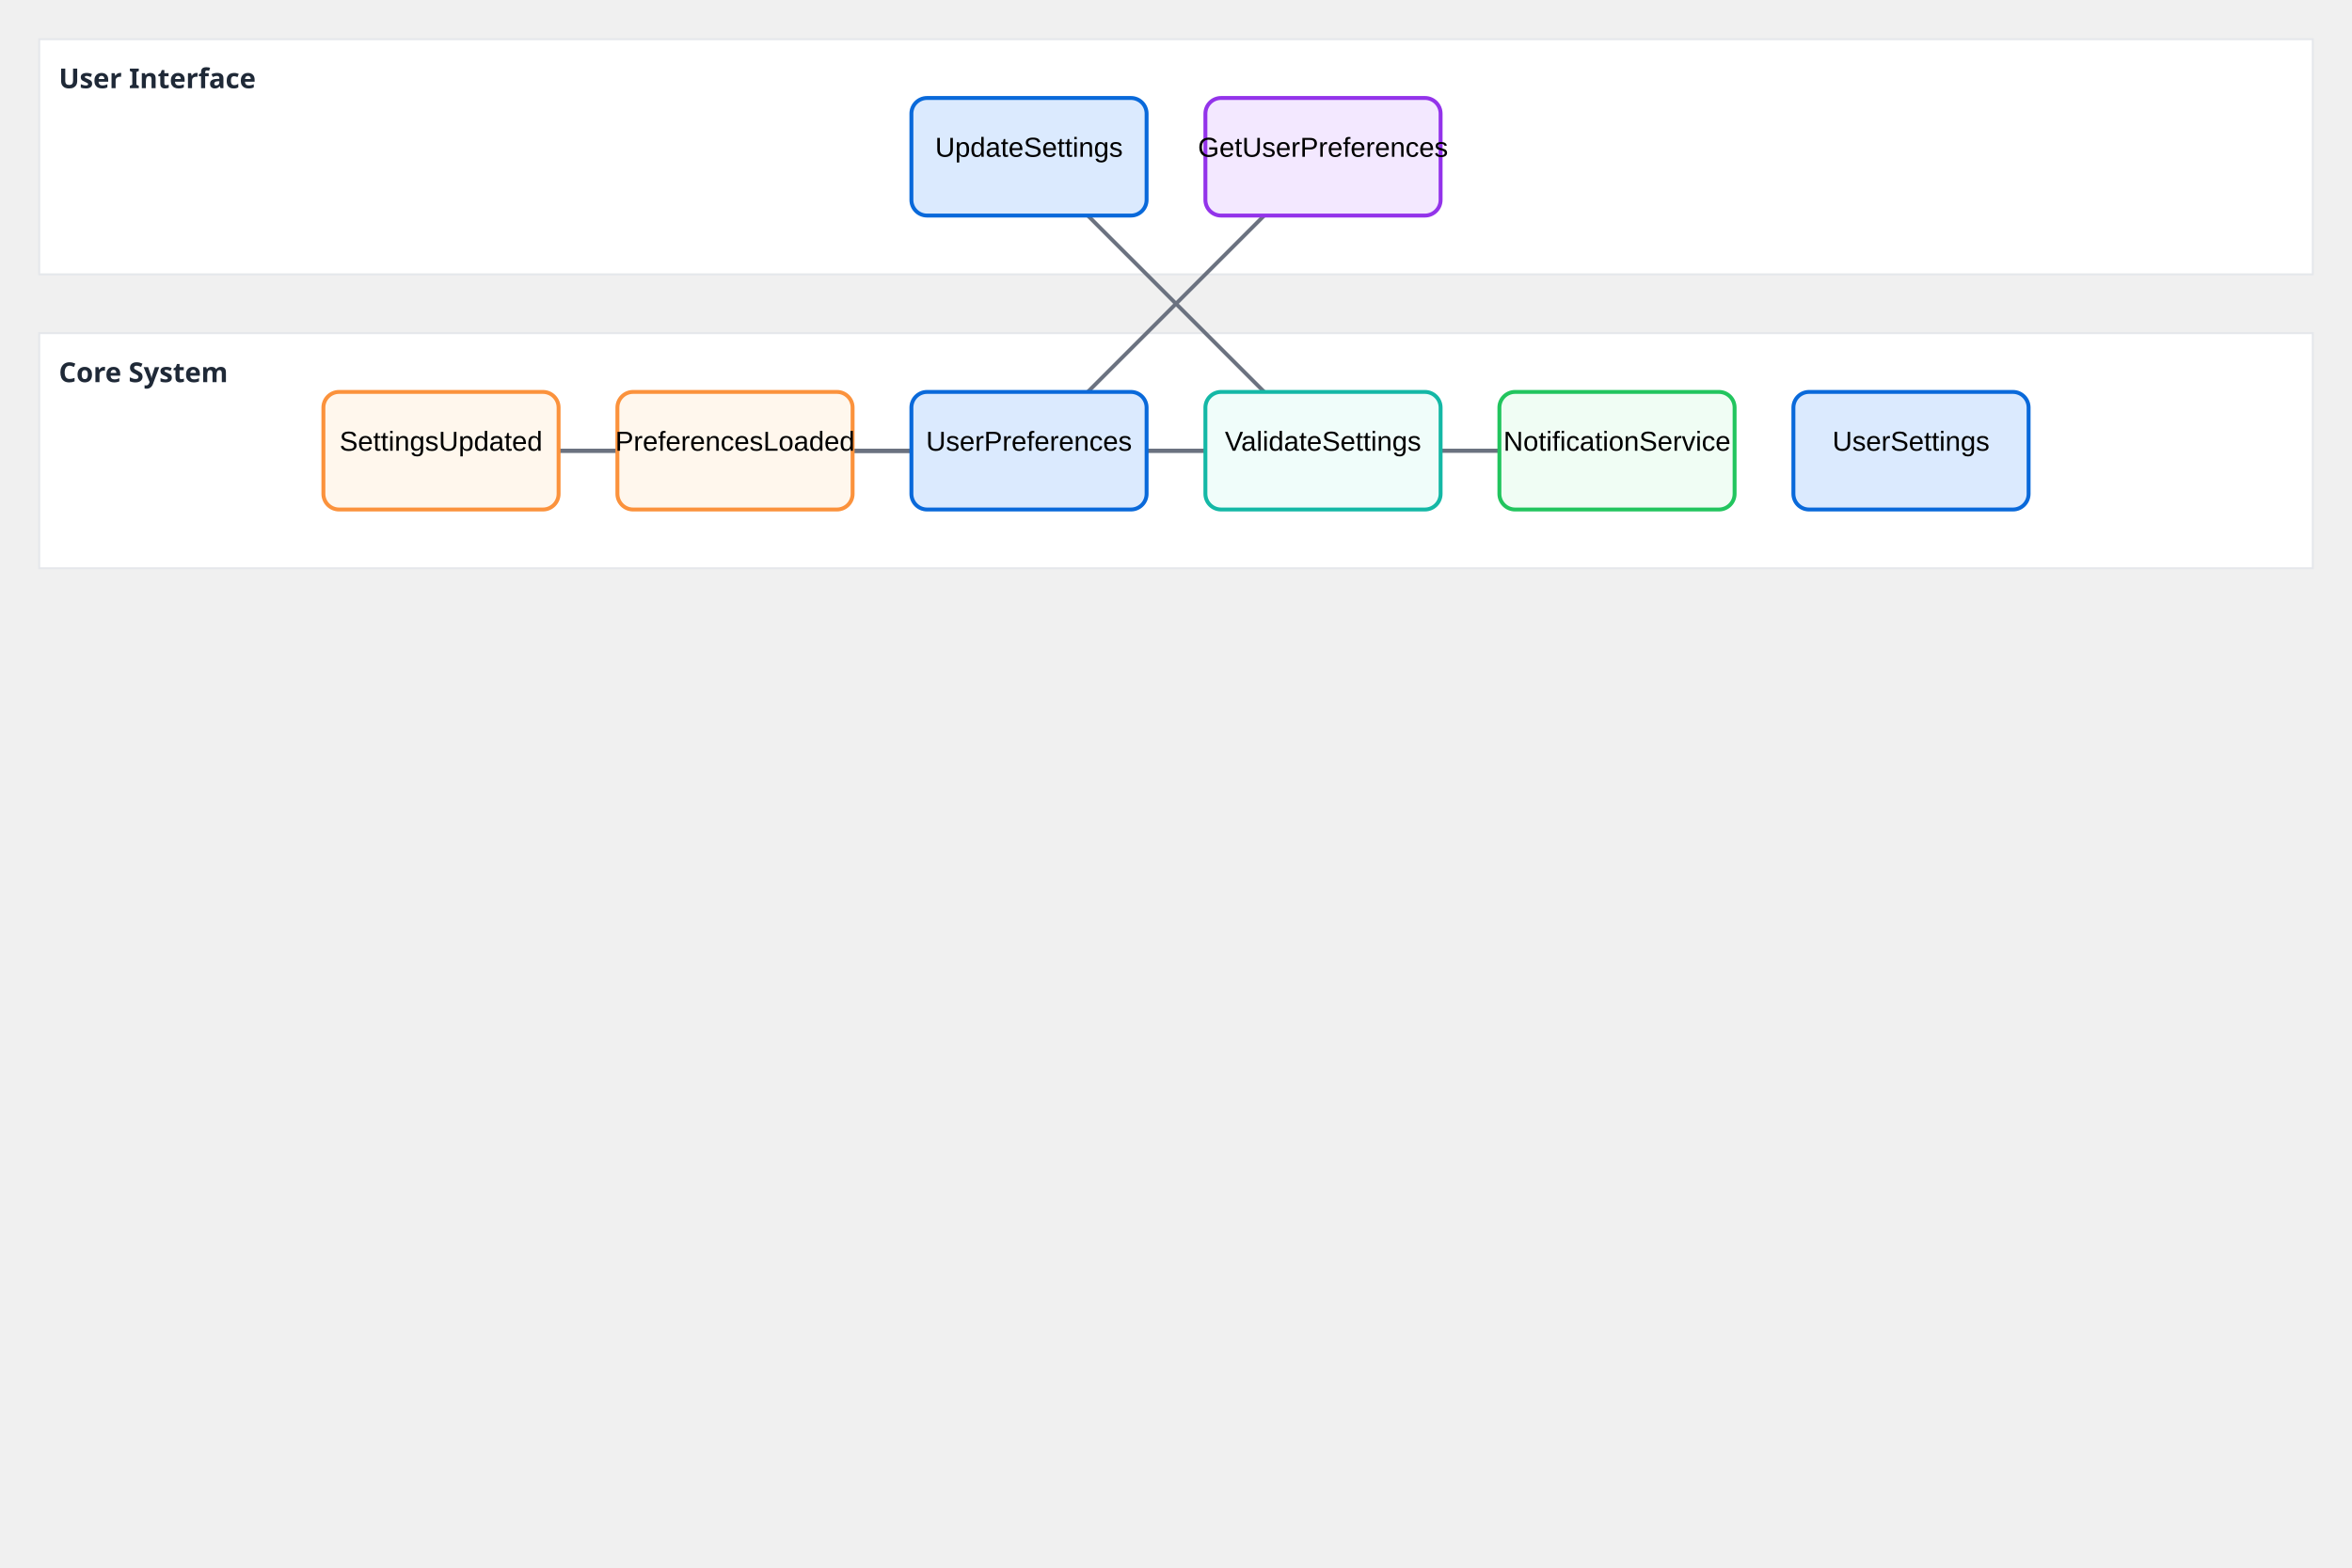
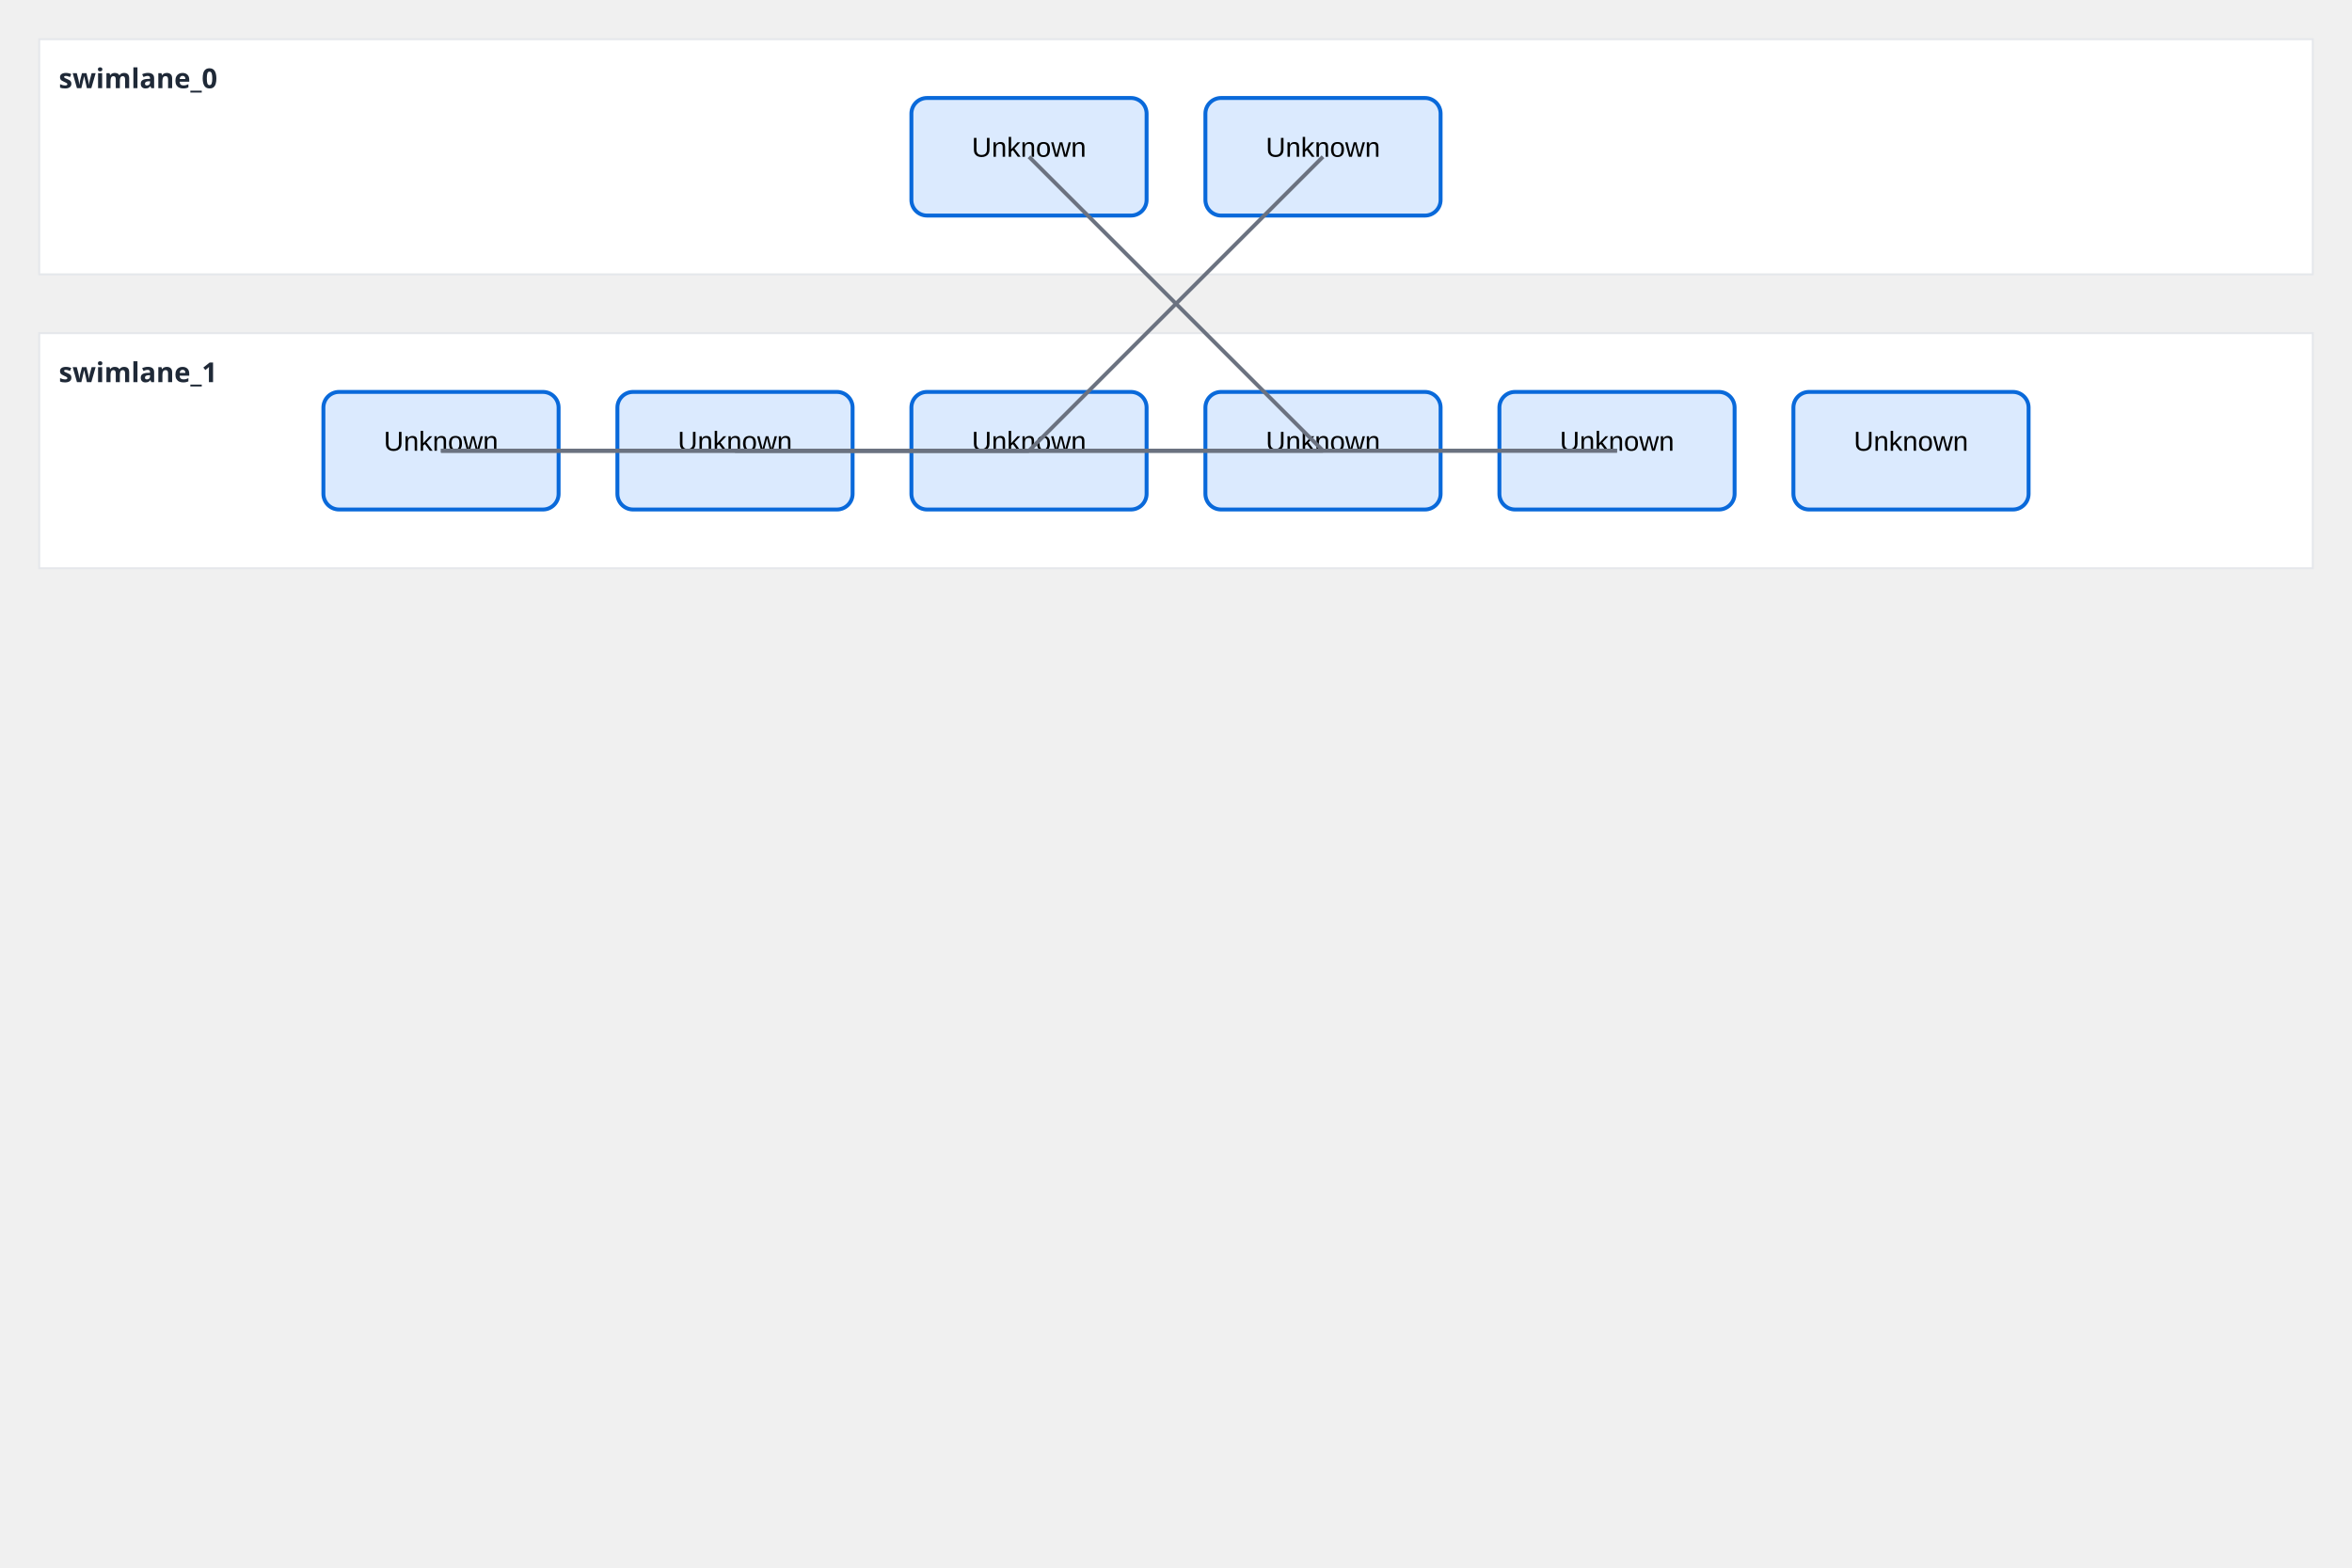
<svg xmlns="http://www.w3.org/2000/svg" viewBox="0 0 1200 800" width="1200" height="800">
  <g>
-     <rect id="swimlane-User Interface" class="swimlane" x="20" y="20" width="1160" height="120" fill="#ffffff" stroke="#e5e7eb" stroke-width="1" />
-     <text class="swimlane-label" x="30" y="45" font-family="ui-sans-serif, system-ui, sans-serif" font-size="14" fill="#1f2937" font-weight="bold" text-anchor="start">User Interface</text>
+     <rect id="swimlane-swimlane_1" class="swimlane" x="20" y="170" width="1160" height="120" fill="#ffffff" stroke="#e5e7eb" stroke-width="1" />
+     <text class="swimlane-label" x="30" y="195" font-family="ui-sans-serif, system-ui, sans-serif" font-size="14" fill="#1f2937" font-weight="bold" text-anchor="start">swimlane_1</text>
  </g>
  <g>
-     <rect id="swimlane-Core System" class="swimlane" x="20" y="170" width="1160" height="120" fill="#ffffff" stroke="#e5e7eb" stroke-width="1" />
-     <text class="swimlane-label" x="30" y="195" font-family="ui-sans-serif, system-ui, sans-serif" font-size="14" fill="#1f2937" font-weight="bold" text-anchor="start">Core System</text>
+     <rect id="swimlane-swimlane_0" class="swimlane" x="20" y="20" width="1160" height="120" fill="#ffffff" stroke="#e5e7eb" stroke-width="1" />
+     <text class="swimlane-label" x="30" y="45" font-family="ui-sans-serif, system-ui, sans-serif" font-size="14" fill="#1f2937" font-weight="bold" text-anchor="start">swimlane_0</text>
+   </g>
+   <g id="entity-group-PreferencesLoaded">
+     <rect id="entity-PreferencesLoaded" class="entity" x="315" y="200" width="120" height="60" rx="8" ry="8" fill="#dbeafe" stroke="#0969da" stroke-width="2" />
+     <text class="entity-text" x="375" y="230" font-family="Arial, sans-serif" font-size="14" fill="#000000" font-weight="normal" text-anchor="middle">Unknown</text>
+   </g>
+   <g id="entity-group-GetUserPreferences">
+     <rect id="entity-GetUserPreferences" class="entity" x="615" y="50" width="120" height="60" rx="8" ry="8" fill="#dbeafe" stroke="#0969da" stroke-width="2" />
+     <text class="entity-text" x="675" y="80" font-family="Arial, sans-serif" font-size="14" fill="#000000" font-weight="normal" text-anchor="middle">Unknown</text>
+   </g>
+   <g id="entity-group-NotificationService">
+     <rect id="entity-NotificationService" class="entity" x="765" y="200" width="120" height="60" rx="8" ry="8" fill="#dbeafe" stroke="#0969da" stroke-width="2" />
+     <text class="entity-text" x="825" y="230" font-family="Arial, sans-serif" font-size="14" fill="#000000" font-weight="normal" text-anchor="middle">Unknown</text>
+   </g>
+   <g id="entity-group-UserPreferences">
+     <rect id="entity-UserPreferences" class="entity" x="465" y="200" width="120" height="60" rx="8" ry="8" fill="#dbeafe" stroke="#0969da" stroke-width="2" />
+     <text class="entity-text" x="525" y="230" font-family="Arial, sans-serif" font-size="14" fill="#000000" font-weight="normal" text-anchor="middle">Unknown</text>
+   </g>
+   <g id="entity-group-UpdateSettings">
+     <rect id="entity-UpdateSettings" class="entity" x="465" y="50" width="120" height="60" rx="8" ry="8" fill="#dbeafe" stroke="#0969da" stroke-width="2" />
+     <text class="entity-text" x="525" y="80" font-family="Arial, sans-serif" font-size="14" fill="#000000" font-weight="normal" text-anchor="middle">Unknown</text>
+   </g>
+   <g id="entity-group-UserSettings">
+     <rect id="entity-UserSettings" class="entity" x="915" y="200" width="120" height="60" rx="8" ry="8" fill="#dbeafe" stroke="#0969da" stroke-width="2" />
+     <text class="entity-text" x="975" y="230" font-family="Arial, sans-serif" font-size="14" fill="#000000" font-weight="normal" text-anchor="middle">Unknown</text>
+   </g>
+   <g id="entity-group-SettingsUpdated">
+     <rect id="entity-SettingsUpdated" class="entity" x="165" y="200" width="120" height="60" rx="8" ry="8" fill="#dbeafe" stroke="#0969da" stroke-width="2" />
+     <text class="entity-text" x="225" y="230" font-family="Arial, sans-serif" font-size="14" fill="#000000" font-weight="normal" text-anchor="middle">Unknown</text>
+   </g>
+   <g id="entity-group-ValidateSettings">
+     <rect id="entity-ValidateSettings" class="entity" x="615" y="200" width="120" height="60" rx="8" ry="8" fill="#dbeafe" stroke="#0969da" stroke-width="2" />
+     <text class="entity-text" x="675" y="230" font-family="Arial, sans-serif" font-size="14" fill="#000000" font-weight="normal" text-anchor="middle">Unknown</text>
  </g>
  <path id="connector-UpdateSettings-ValidateSettings" class="connector" d="M 525 80 L 675 230" fill="none" stroke="#6b7280" stroke-width="2" />
  <path id="connector-ValidateSettings-SettingsUpdated" class="connector" d="M 675 230 L 225 230" fill="none" stroke="#6b7280" stroke-width="2" />
  <path id="connector-SettingsUpdated-UserPreferences" class="connector" d="M 225 230 L 525 230" fill="none" stroke="#6b7280" stroke-width="2" />
  <path id="connector-GetUserPreferences-UserPreferences" class="connector" d="M 675 80 L 525 230" fill="none" stroke="#6b7280" stroke-width="2" />
  <path id="connector-UserPreferences-PreferencesLoaded" class="connector" d="M 525 230 L 375 230" fill="none" stroke="#6b7280" stroke-width="2" />
  <path id="connector-SettingsUpdated-NotificationService" class="connector" d="M 225 230 L 825 230" fill="none" stroke="#6b7280" stroke-width="2" />
  <path id="connector-NotificationService-PreferencesLoaded" class="connector" d="M 825 230 L 375 230" fill="none" stroke="#6b7280" stroke-width="2" />
-   <g id="entity-group-SettingsUpdated">
-     <rect id="entity-SettingsUpdated" class="entity" x="165" y="200" width="120" height="60" rx="8" ry="8" fill="#fff7ed" stroke="#fb923c" stroke-width="2" />
-     <text class="entity-text" x="225" y="230" font-family="Arial, sans-serif" font-size="14" fill="#000000" font-weight="normal" text-anchor="middle">SettingsUpdated</text>
-   </g>
-   <g id="entity-group-UpdateSettings">
-     <rect id="entity-UpdateSettings" class="entity" x="465" y="50" width="120" height="60" rx="8" ry="8" fill="#dbeafe" stroke="#0969da" stroke-width="2" />
-     <text class="entity-text" x="525" y="80" font-family="Arial, sans-serif" font-size="14" fill="#000000" font-weight="normal" text-anchor="middle">UpdateSettings</text>
-   </g>
-   <g id="entity-group-GetUserPreferences">
-     <rect id="entity-GetUserPreferences" class="entity" x="615" y="50" width="120" height="60" rx="8" ry="8" fill="#f3e8ff" stroke="#9333ea" stroke-width="2" />
-     <text class="entity-text" x="675" y="80" font-family="Arial, sans-serif" font-size="14" fill="#000000" font-weight="normal" text-anchor="middle">GetUserPreferences</text>
-   </g>
-   <g id="entity-group-PreferencesLoaded">
-     <rect id="entity-PreferencesLoaded" class="entity" x="315" y="200" width="120" height="60" rx="8" ry="8" fill="#fff7ed" stroke="#fb923c" stroke-width="2" />
-     <text class="entity-text" x="375" y="230" font-family="Arial, sans-serif" font-size="14" fill="#000000" font-weight="normal" text-anchor="middle">PreferencesLoaded</text>
-   </g>
-   <g id="entity-group-ValidateSettings">
-     <rect id="entity-ValidateSettings" class="entity" x="615" y="200" width="120" height="60" rx="8" ry="8" fill="#f0fdfa" stroke="#14b8a6" stroke-width="2" />
-     <text class="entity-text" x="675" y="230" font-family="Arial, sans-serif" font-size="14" fill="#000000" font-weight="normal" text-anchor="middle">ValidateSettings</text>
-   </g>
-   <g id="entity-group-UserPreferences">
-     <rect id="entity-UserPreferences" class="entity" x="465" y="200" width="120" height="60" rx="8" ry="8" fill="#dbeafe" stroke="#0969da" stroke-width="2" />
-     <text class="entity-text" x="525" y="230" font-family="Arial, sans-serif" font-size="14" fill="#000000" font-weight="normal" text-anchor="middle">UserPreferences</text>
-   </g>
-   <g id="entity-group-NotificationService">
-     <rect id="entity-NotificationService" class="entity" x="765" y="200" width="120" height="60" rx="8" ry="8" fill="#f0fdf4" stroke="#22c55e" stroke-width="2" />
-     <text class="entity-text" x="825" y="230" font-family="Arial, sans-serif" font-size="14" fill="#000000" font-weight="normal" text-anchor="middle">NotificationService</text>
-   </g>
-   <g id="entity-group-UserSettings">
-     <rect id="entity-UserSettings" class="entity" x="915" y="200" width="120" height="60" rx="8" ry="8" fill="#dbeafe" stroke="#0969da" stroke-width="2" />
-     <text class="entity-text" x="975" y="230" font-family="Arial, sans-serif" font-size="14" fill="#000000" font-weight="normal" text-anchor="middle">UserSettings</text>
-   </g>
</svg>
